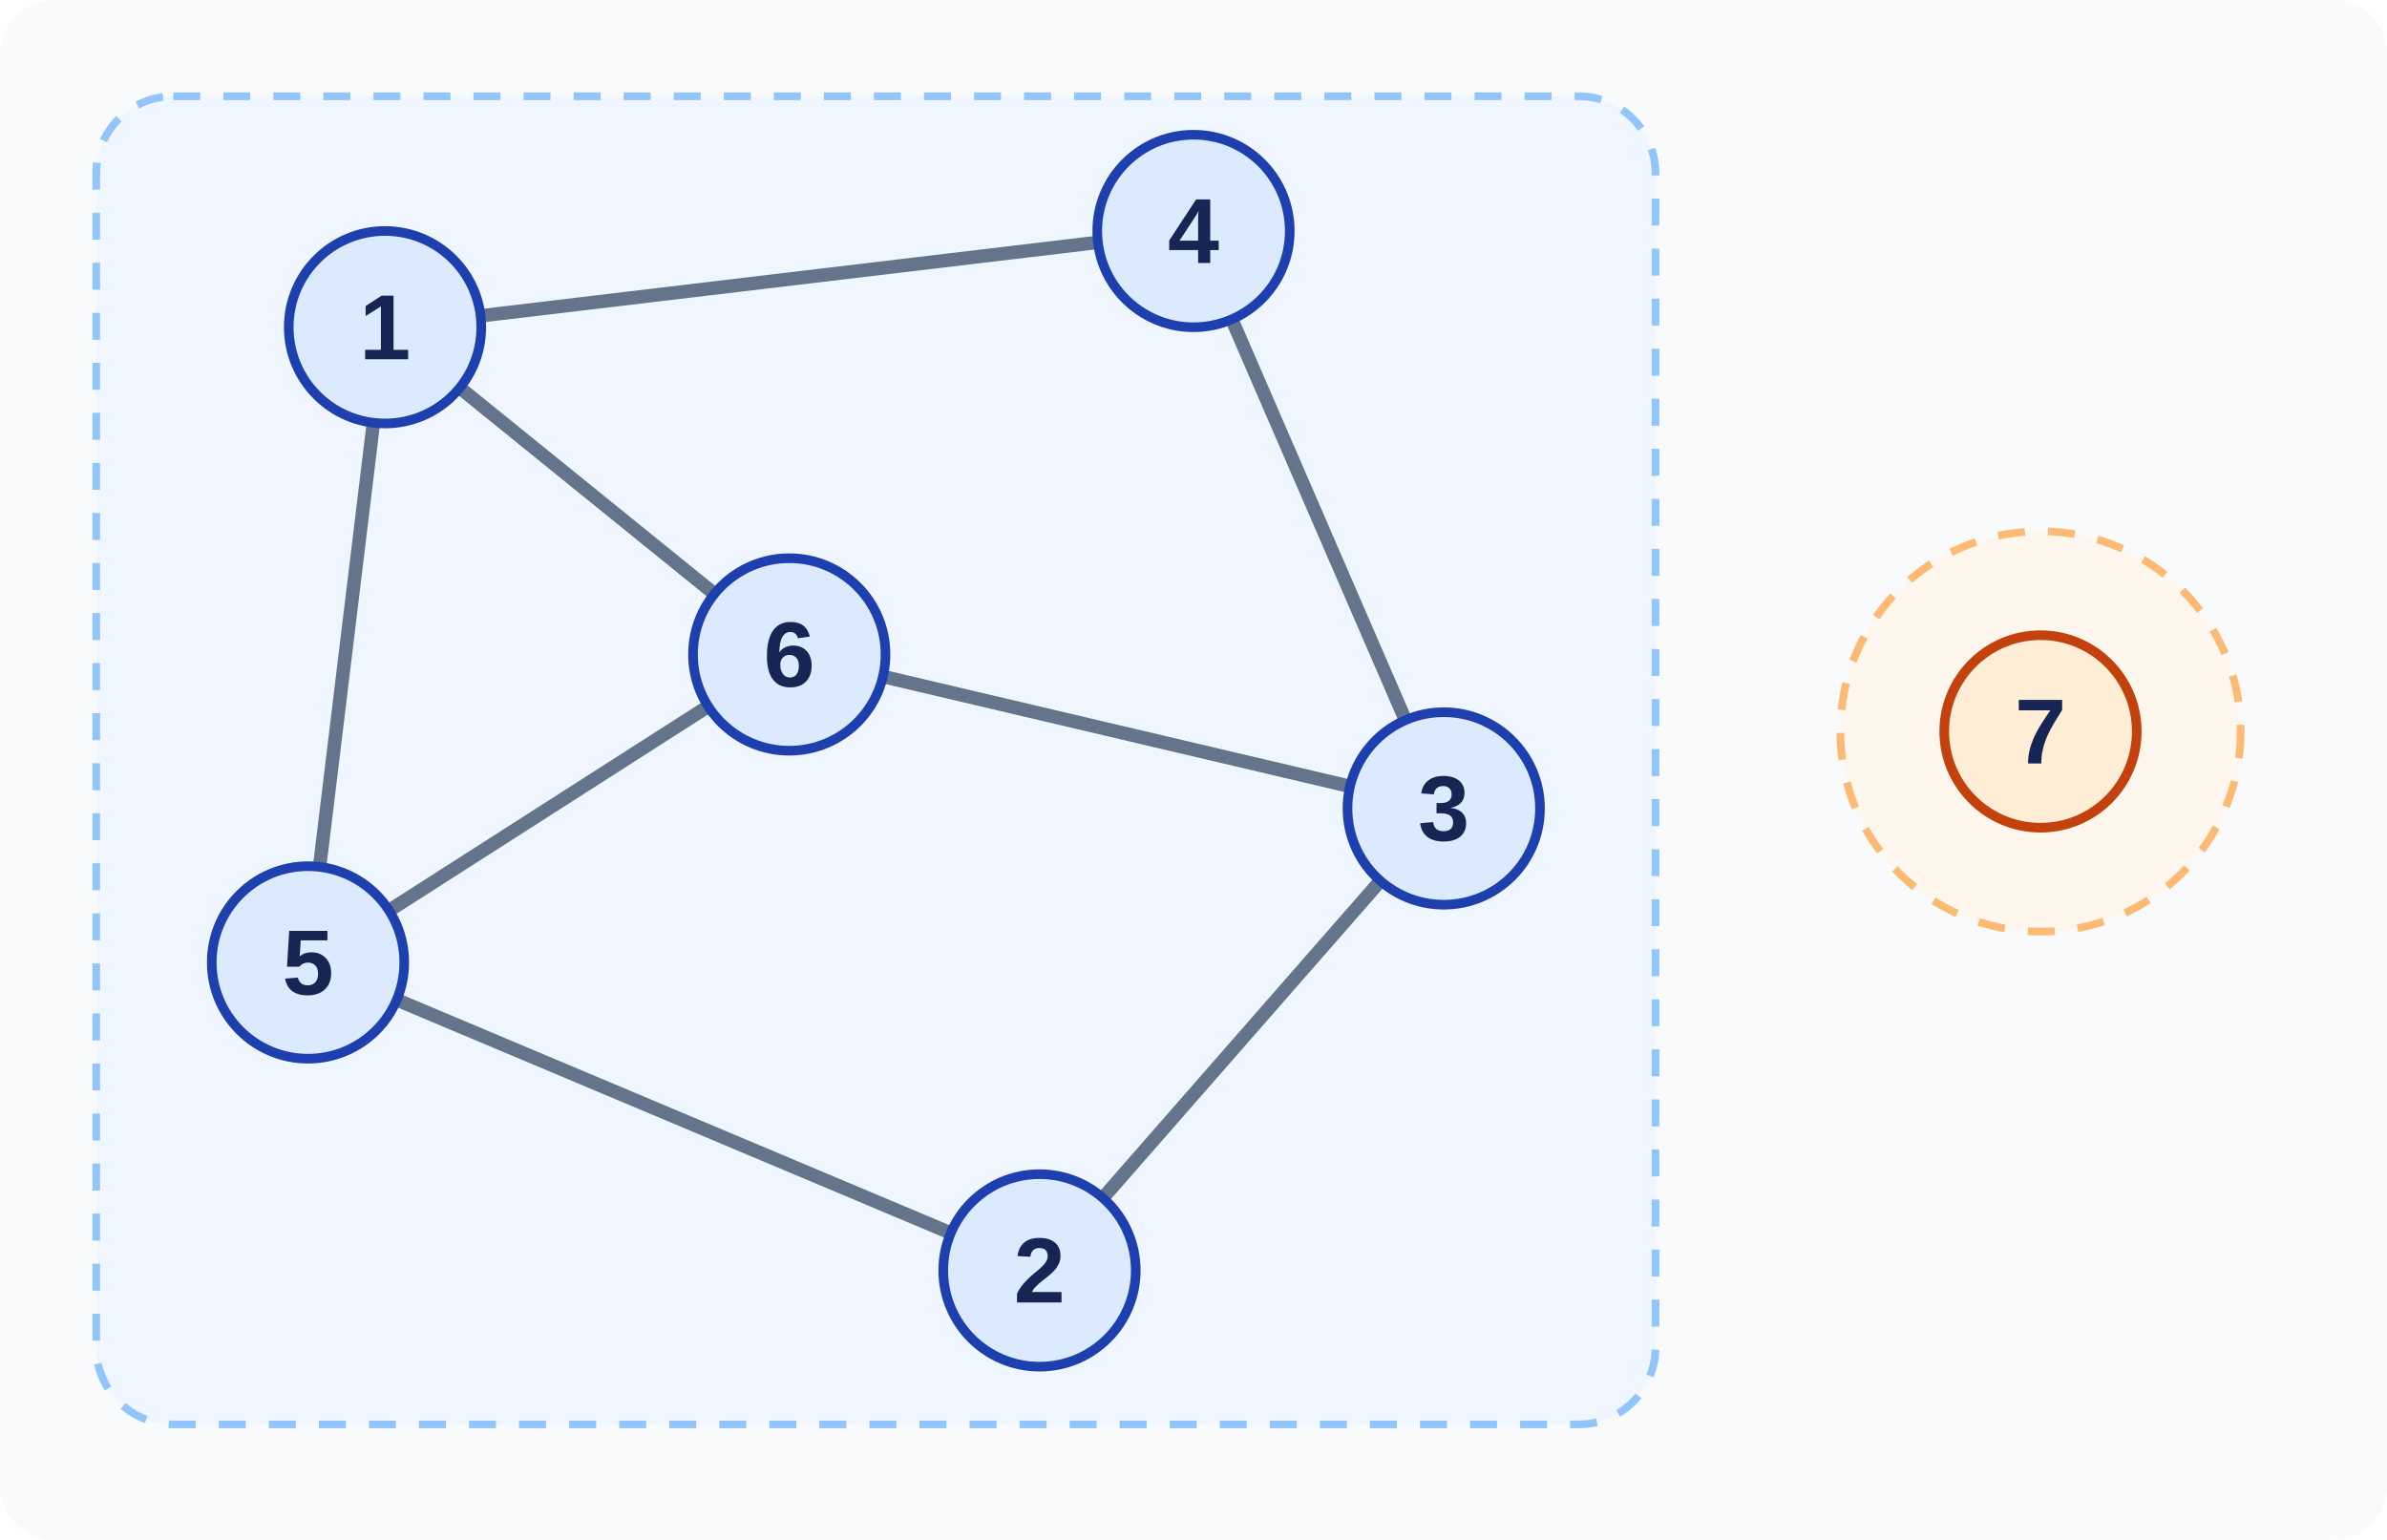
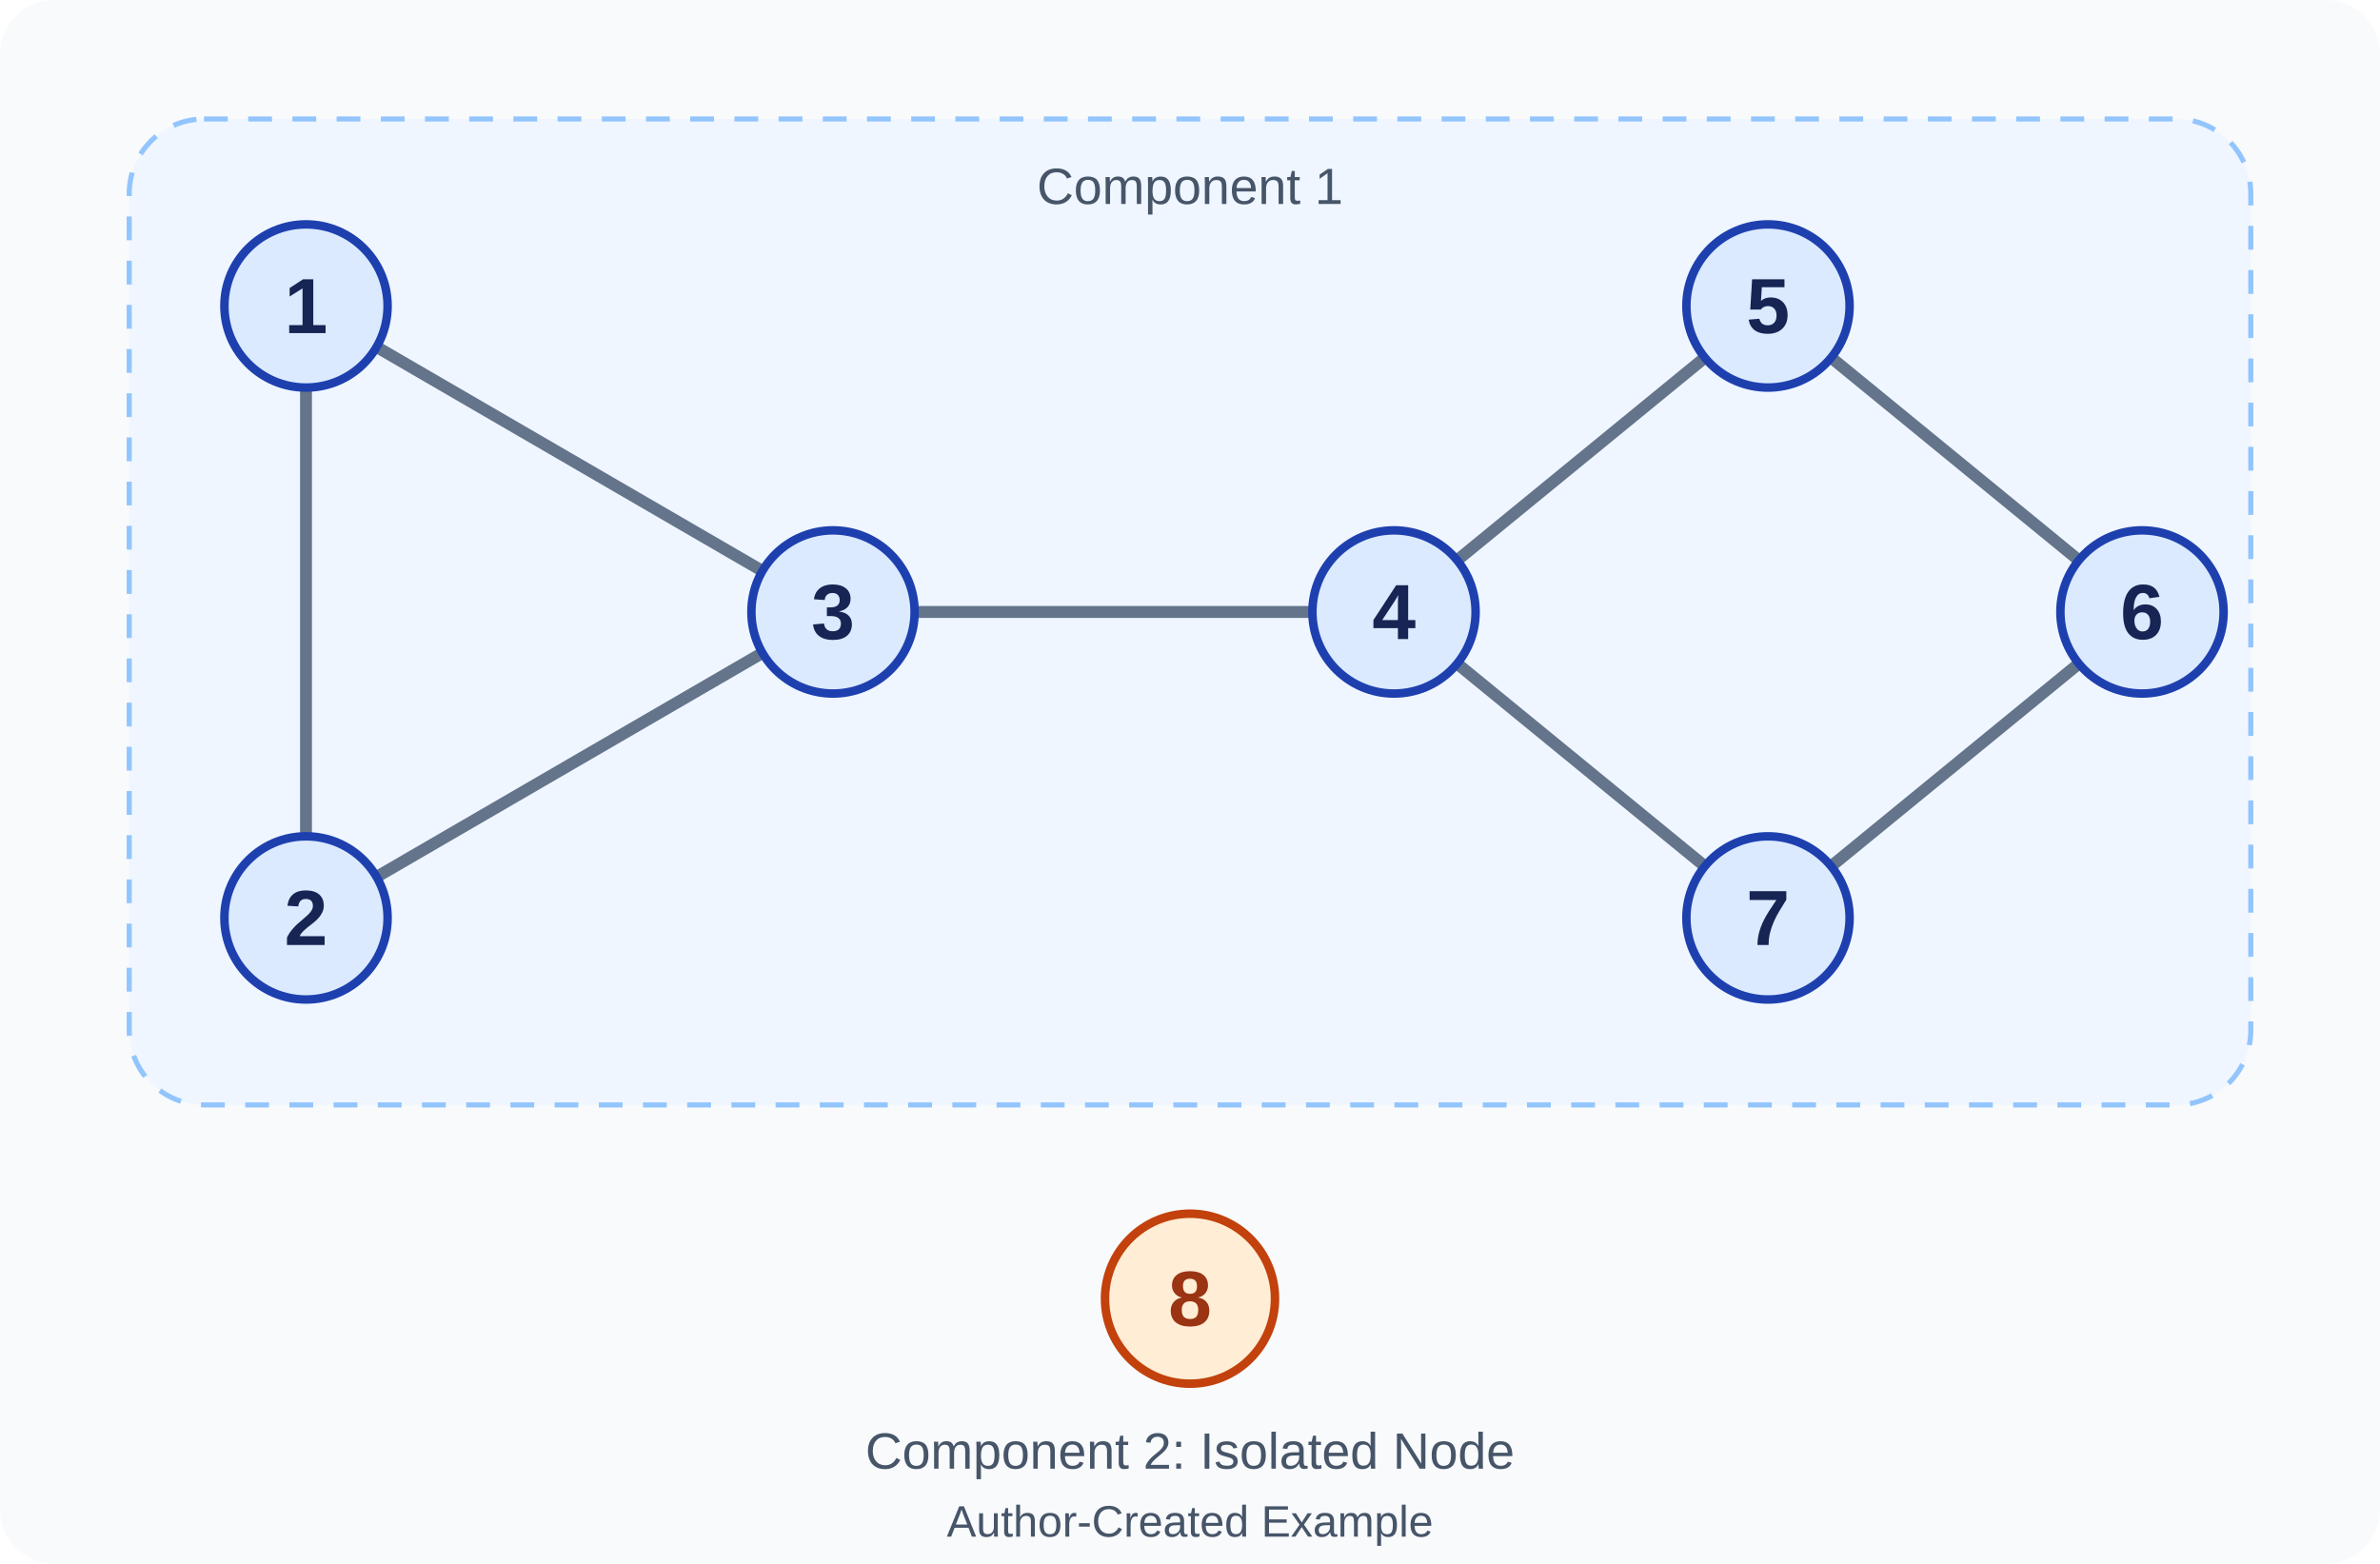
- <svg xmlns="http://www.w3.org/2000/svg" viewBox="0 0 620 400" width="620" height="400" role="img" aria-labelledby="title desc">
-   <rect width="620" height="400" rx="14" fill="#f8fafc" />
-   <rect x="25" y="25" width="405" height="345" rx="20" fill="#eff6ff" stroke="#93c5fd" stroke-width="2" stroke-dasharray="7 6" />
-   <circle cx="530" cy="190" r="52" fill="#fff7ed" stroke="#fdba74" stroke-width="2" stroke-dasharray="7 6" />
-   <g stroke="#64748b" stroke-width="3.5" fill="none">
-     <path d="M100 85L310 60 M100 85L80 250 M100 85L205 170 M270 330L375 210 M270 330L80 250 M375 210L310 60 M375 210L205 170 M80 250L205 170" />
+ <svg xmlns="http://www.w3.org/2000/svg" viewBox="0 0 700 460" width="700" height="460" role="img" aria-labelledby="title desc">
+   <rect width="700" height="460" rx="16" fill="#f8fafc" />
+   <rect x="38" y="35" width="624" height="290" rx="22" fill="#eff6ff" stroke="#93c5fd" stroke-width="1.5" stroke-dasharray="7 6" />
+   <g fill="none" stroke="#64748b" stroke-width="3.5" stroke-linecap="round" stroke-linejoin="round">
+     <path d="M90 90L90 270L245 180Z" />
+     <path d="M245 180L410 180" />
+     <path d="M410 180L520 90L630 180L520 270Z" />
  </g>
  <g fill="#dbeafe" stroke="#1e40af" stroke-width="2.5">
-     <circle cx="100" cy="85" r="25" />
-     <circle cx="270" cy="330" r="25" />
-     <circle cx="375" cy="210" r="25" />
-     <circle cx="310" cy="60" r="25" />
-     <circle cx="80" cy="250" r="25" />
-     <circle cx="205" cy="170" r="25" />
+     <circle cx="90" cy="90" r="24" />
+     <circle cx="90" cy="270" r="24" />
+     <circle cx="245" cy="180" r="24" />
+     <circle cx="410" cy="180" r="24" />
+     <circle cx="520" cy="90" r="24" />
+     <circle cx="630" cy="180" r="24" />
+     <circle cx="520" cy="270" r="24" />
  </g>
-   <circle cx="530" cy="190" r="25" fill="#ffedd5" stroke="#c2410c" stroke-width="2.5" />
-   <g font-family="Arial, sans-serif" font-size="24" font-weight="600" text-anchor="middle" dominant-baseline="central" fill="#172554">
-     <text x="100" y="85">1</text>
-     <text x="270" y="330">2</text>
-     <text x="375" y="210">3</text>
-     <text x="310" y="60">4</text>
-     <text x="80" y="250">5</text>
-     <text x="205" y="170">6</text>
-     <text x="530" y="190">7</text>
+   <circle cx="350" cy="382" r="25" fill="#ffedd5" stroke="#c2410c" stroke-width="2.5" />
+   <g font-family="Arial, sans-serif" font-size="23" font-weight="600" text-anchor="middle" dominant-baseline="central" fill="#172554">
+     <text x="90" y="90">1</text>
+     <text x="90" y="270">2</text>
+     <text x="245" y="180">3</text>
+     <text x="410" y="180">4</text>
+     <text x="520" y="90">5</text>
+     <text x="630" y="180">6</text>
+     <text x="520" y="270">7</text>
+     <text x="350" y="382" fill="#9a3412">8</text>
+   </g>
+   <g font-family="Arial, sans-serif" font-size="15" text-anchor="middle" fill="#475569">
+     <text x="350" y="60">Component 1</text>
+     <text x="350" y="432">Component 2: Isolated Node</text>
+     <text x="350" y="452" font-size="13">Author-Created Example</text>
  </g>
</svg>
